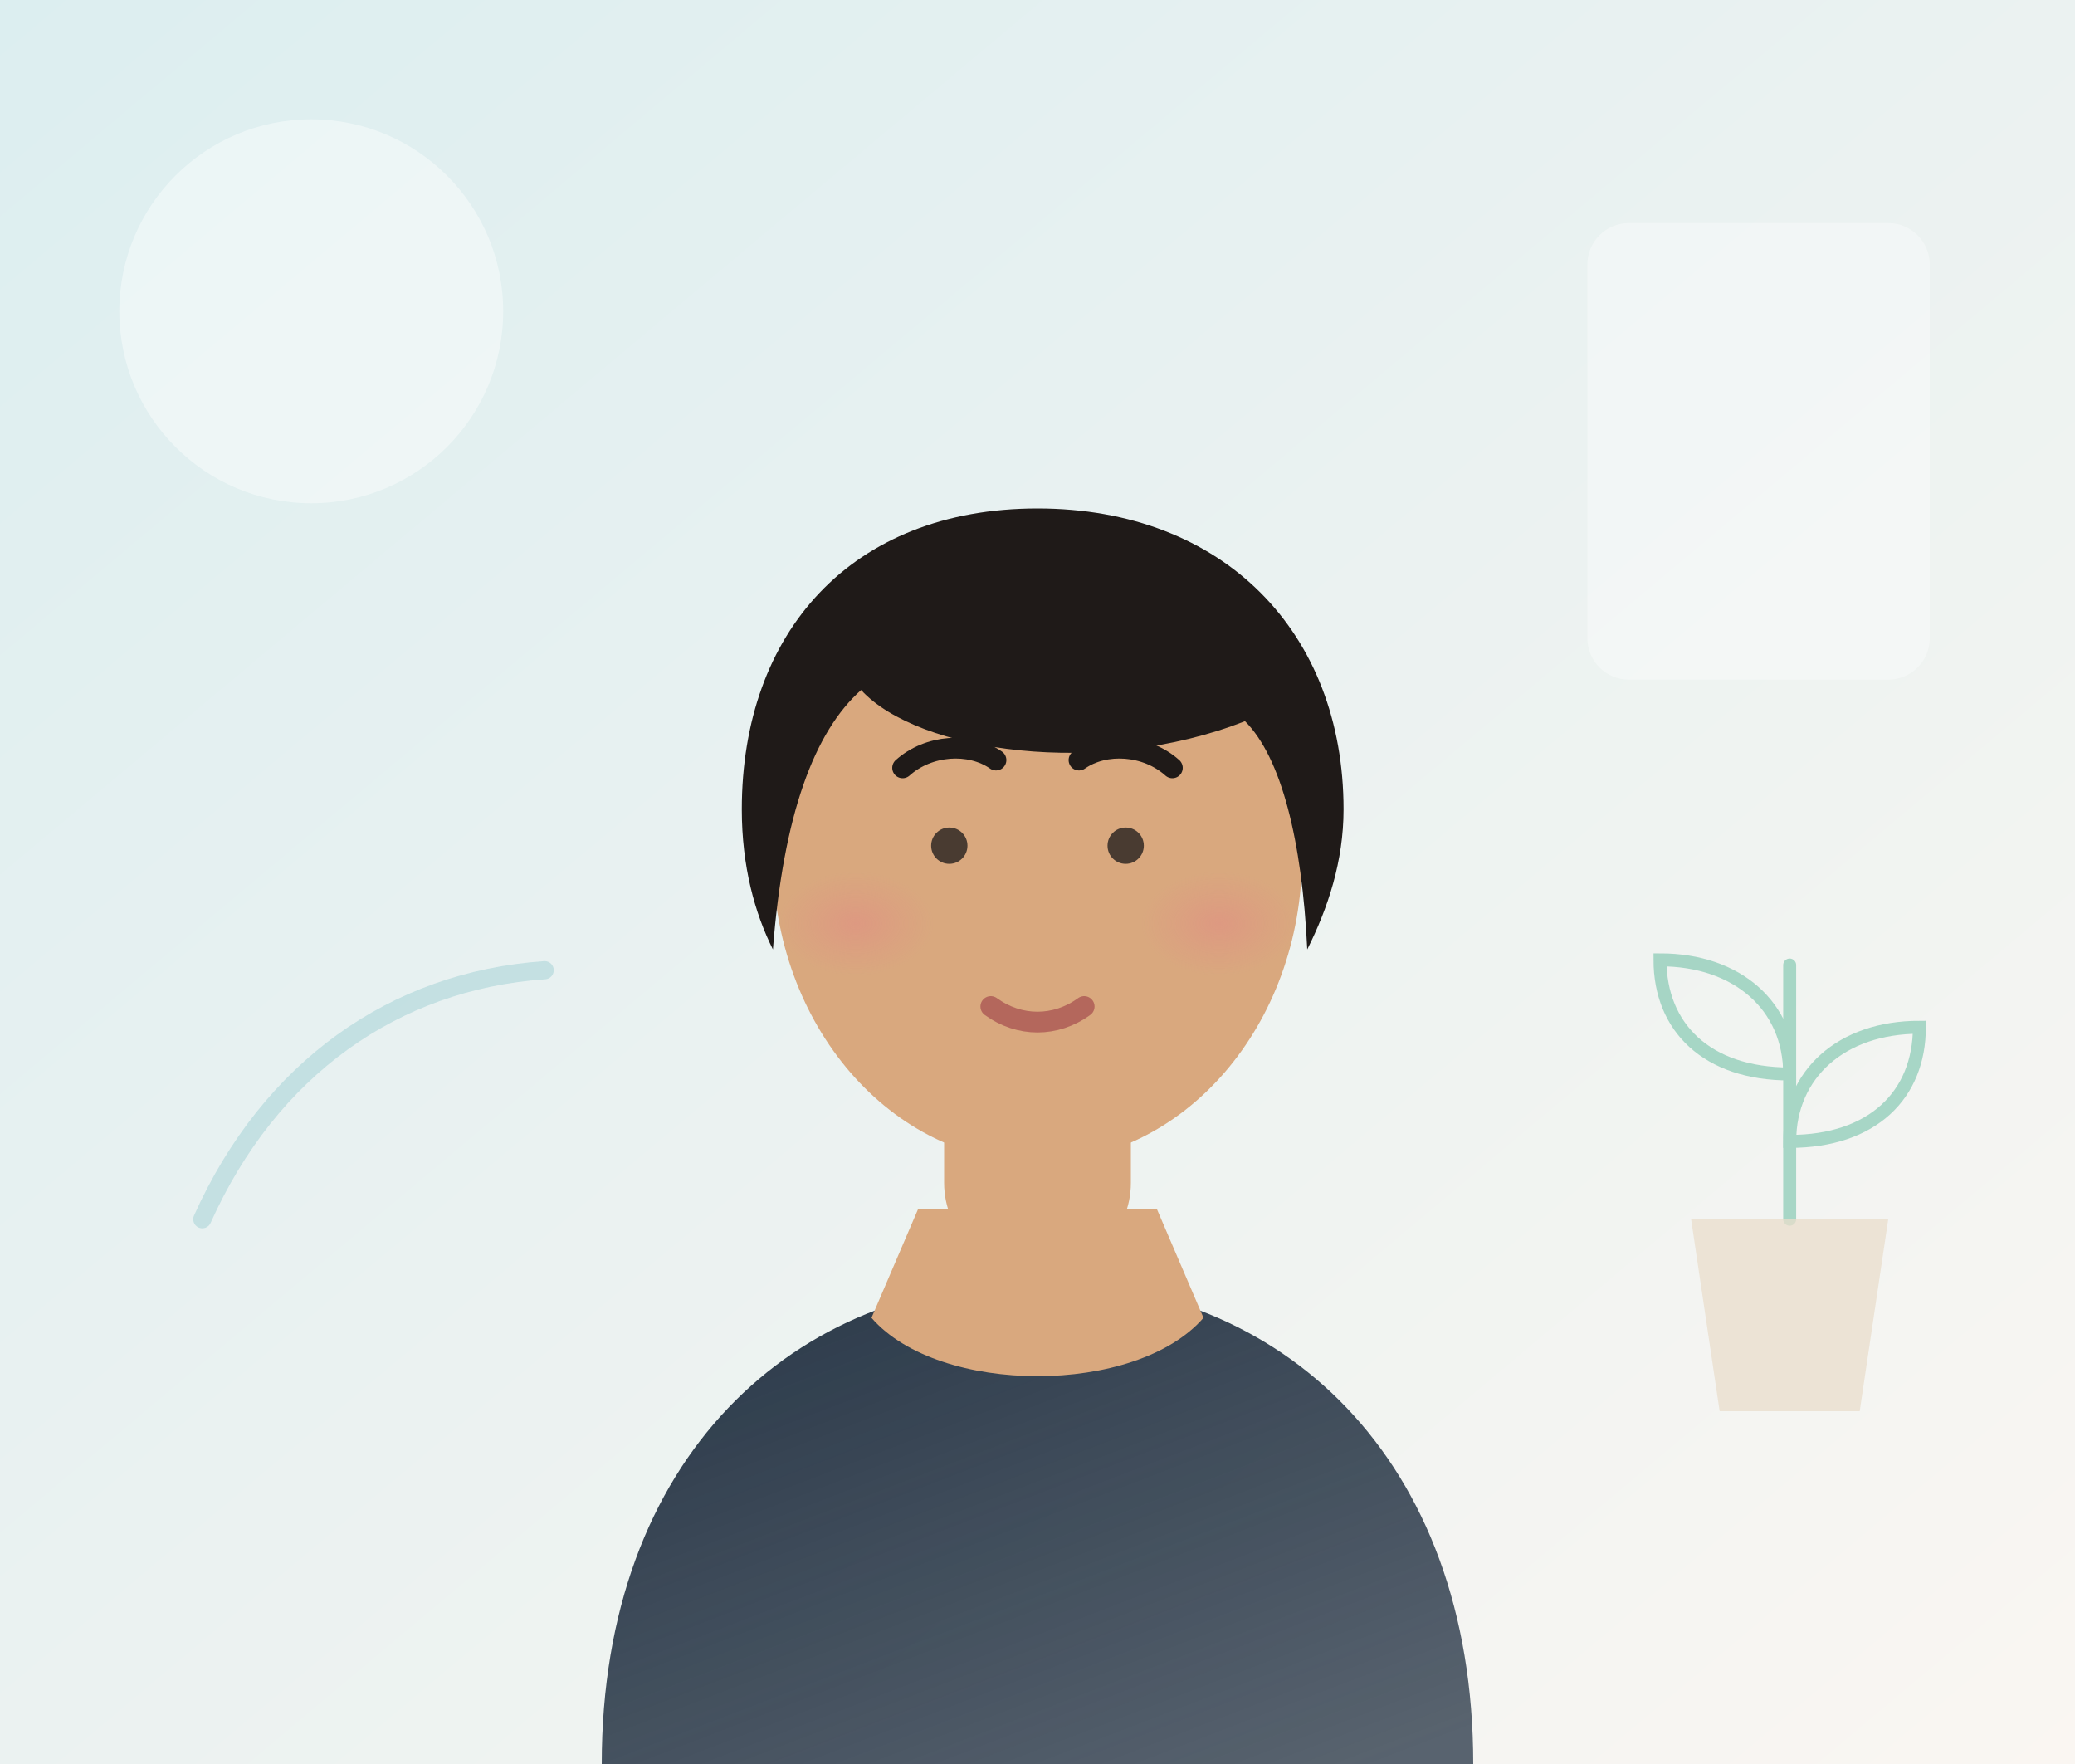
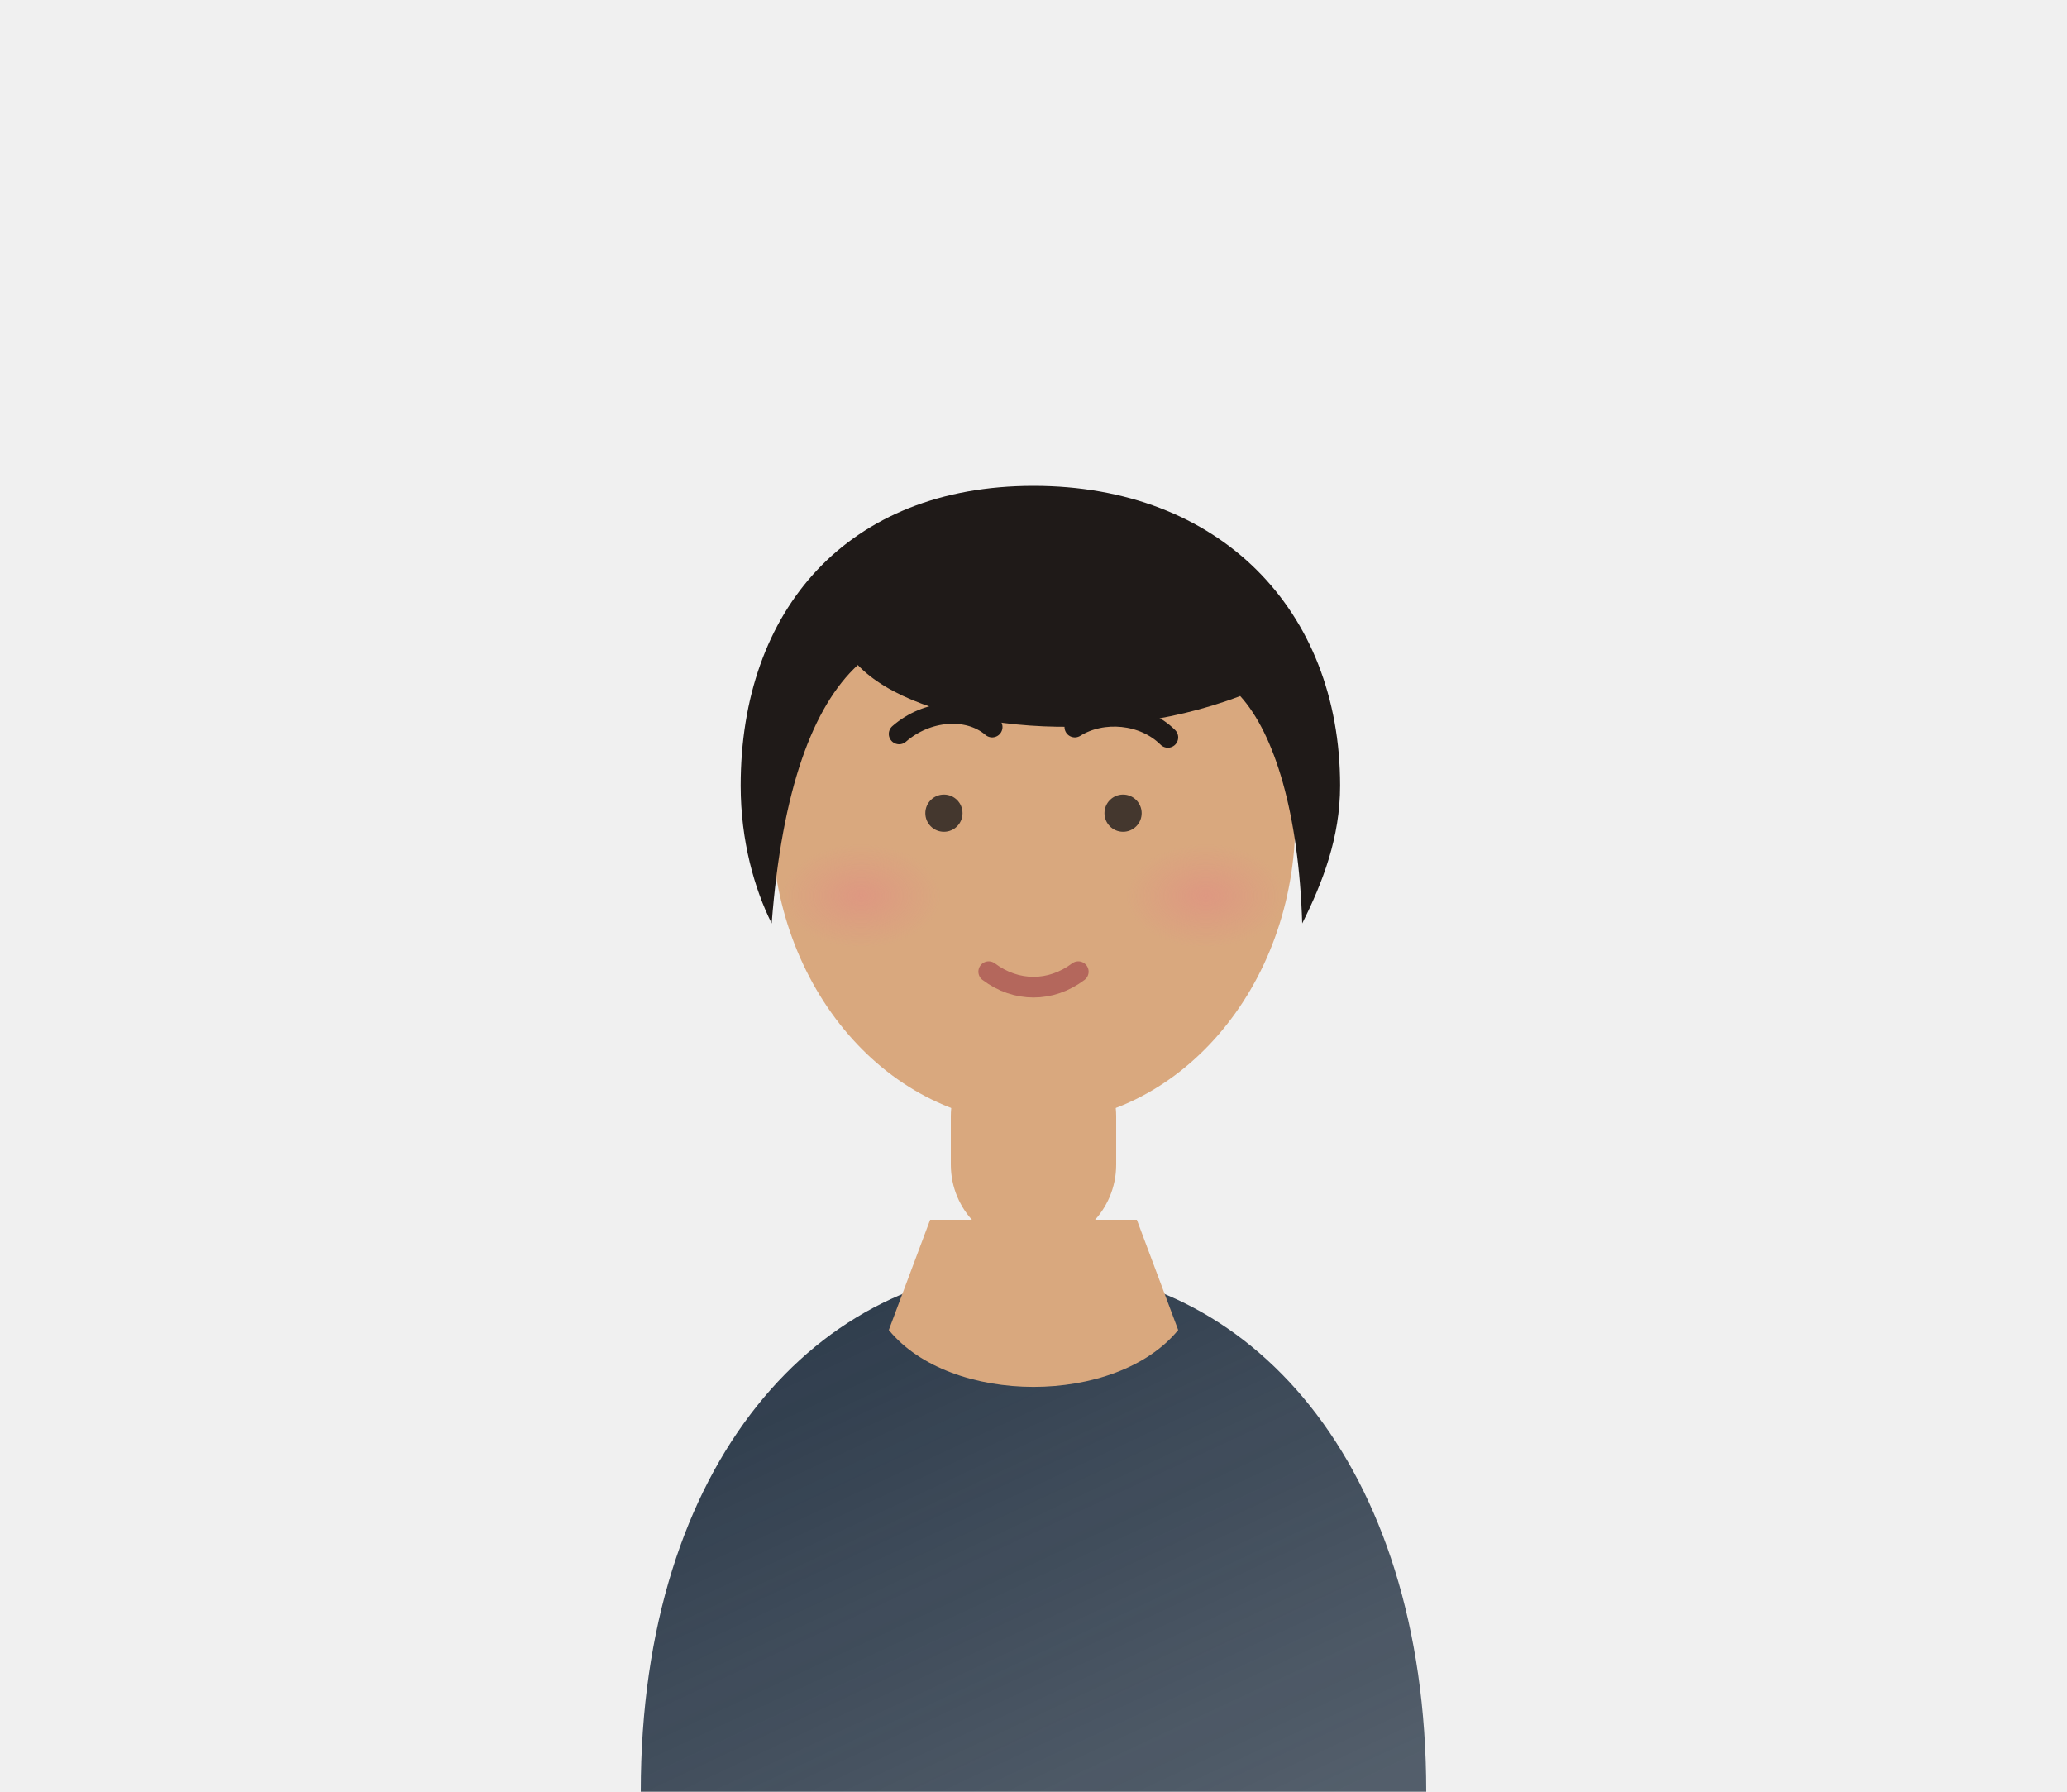
- <svg xmlns="http://www.w3.org/2000/svg" viewBox="0 0 800 680" width="800" height="680" role="img" aria-label="Portrait placeholder">
+ <svg xmlns="http://www.w3.org/2000/svg" viewBox="0 0 600 520" width="600" height="520" role="img" aria-label="Portrait placeholder">
  <defs>
-     <linearGradient id="bg" x1="0" y1="0" x2="1" y2="1">
-       <stop offset="0%" stop-color="#DCEEF0" />
-       <stop offset="100%" stop-color="#FAF6F2" />
-     </linearGradient>
    <linearGradient id="cloth" x1="0.2" y1="0" x2="0.9" y2="1">
      <stop offset="0%" stop-color="#2C3A4A" />
-       <stop offset="100%" stop-color="#2C3A4A" stop-opacity="0.78" />
+       <stop offset="100%" stop-color="#2C3A4A" stop-opacity="0.8" />
    </linearGradient>
    <radialGradient id="cheek" cx="0.5" cy="0.5" r="0.5">
-       <stop offset="0%" stop-color="#E9728A" stop-opacity="0.28" />
+       <stop offset="0%" stop-color="#E9728A" stop-opacity="0.3" />
      <stop offset="100%" stop-color="#E9728A" stop-opacity="0" />
    </radialGradient>
  </defs>
-   <rect width="800" height="680" fill="url(#bg)" />
-   <circle cx="120" cy="120" r="74" fill="#FFFFFF" opacity="0.42" />
-   <rect x="612" y="86" width="132" height="176" rx="16" fill="#FFFFFF" opacity="0.34" />
-   <path d="M78 470c26-58 74-92 132-96" stroke="#53ABB3" stroke-opacity="0.24" stroke-width="7" fill="none" stroke-linecap="round" />
-   <g opacity="0.5" stroke="#5CB89A" stroke-width="5" fill="none" stroke-linecap="round">
-     <path d="M690 470V372" />
-     <path d="M690 414c-32 0-50-18-50-44 30 0 50 18 50 44Z" />
-     <path d="M690 440c32 0 50-18 50-44-30 0-50 18-50 44Z" />
-   </g>
-   <path d="M652 470h76l-11 74h-54Z" fill="#E9DDCB" opacity="0.75" />
-   <path d="M232 680c0-118 74-186 168-186s168 68 168 186Z" fill="url(#cloth)" />
-   <path d="M336 508c26 30 102 30 128 0l-18-42H354Z" fill="#D9A87E" />
-   <rect x="364" y="404" width="72" height="86" rx="34" fill="#D9A87E" />
-   <ellipse cx="400" cy="330" rx="102" ry="118" fill="#D9A87E" />
-   <path d="M400 196c-72 0-114 48-114 116 0 22 5 40 12 54 4-52 16-84 34-100 22 24 92 34 148 12 14 14 22 46 24 88 8-16 14-34 14-54 0-68-46-116-118-116Z" fill="#1F1A18" />
-   <circle cx="366" cy="326" r="7" fill="#2A2320" opacity="0.82" />
-   <circle cx="434" cy="326" r="7" fill="#2A2320" opacity="0.82" />
-   <path d="M348 296c10-9 26-10 36-3M416 293c10-7 26-6 36 3" stroke="#1F1A18" stroke-width="8" fill="none" stroke-linecap="round" />
-   <path d="M382 388c11 8 25 8 36 0" stroke="#B4675C" stroke-width="8" fill="none" stroke-linecap="round" />
-   <ellipse cx="330" cy="356" rx="30" ry="20" fill="url(#cheek)" />
-   <ellipse cx="470" cy="356" rx="30" ry="20" fill="url(#cheek)" />
+   <path d="M186 520c0-96 52-152 114-152s114 56 114 152Z" fill="url(#cloth)" />
+   <path d="M258 386c18 22 66 22 84 0l-12-32h-60Z" fill="#D9A87E" />
+   <rect x="276" y="300" width="48" height="62" rx="24" fill="#D9A87E" />
+   <ellipse cx="300" cy="238" rx="76" ry="88" fill="#D9A87E" />
+   <path d="M300 141c-54 0-85 36-85 87 0 16 4 30 9 40 3-39 12-63 25-75 17 18 69 25 111 9 10 11 17 34 18 66 6-12 11-25 11-40 0-51-35-87-89-87Z" fill="#1F1A18" />
+   <circle cx="274" cy="236" r="5.4" fill="#2A2320" opacity="0.85" />
+   <circle cx="326" cy="236" r="5.4" fill="#2A2320" opacity="0.85" />
+   <path d="M261 213c8-7 20-8 27-2M312 211c8-5 20-4 27 3" stroke="#1F1A18" stroke-width="6" fill="none" stroke-linecap="round" />
+   <path d="M287 282c8 6 18 6 26 0" stroke="#B4675C" stroke-width="6" fill="none" stroke-linecap="round" />
+   <ellipse cx="250" cy="260" rx="23" ry="15" fill="url(#cheek)" />
+   <ellipse cx="350" cy="260" rx="23" ry="15" fill="url(#cheek)" />
</svg>
